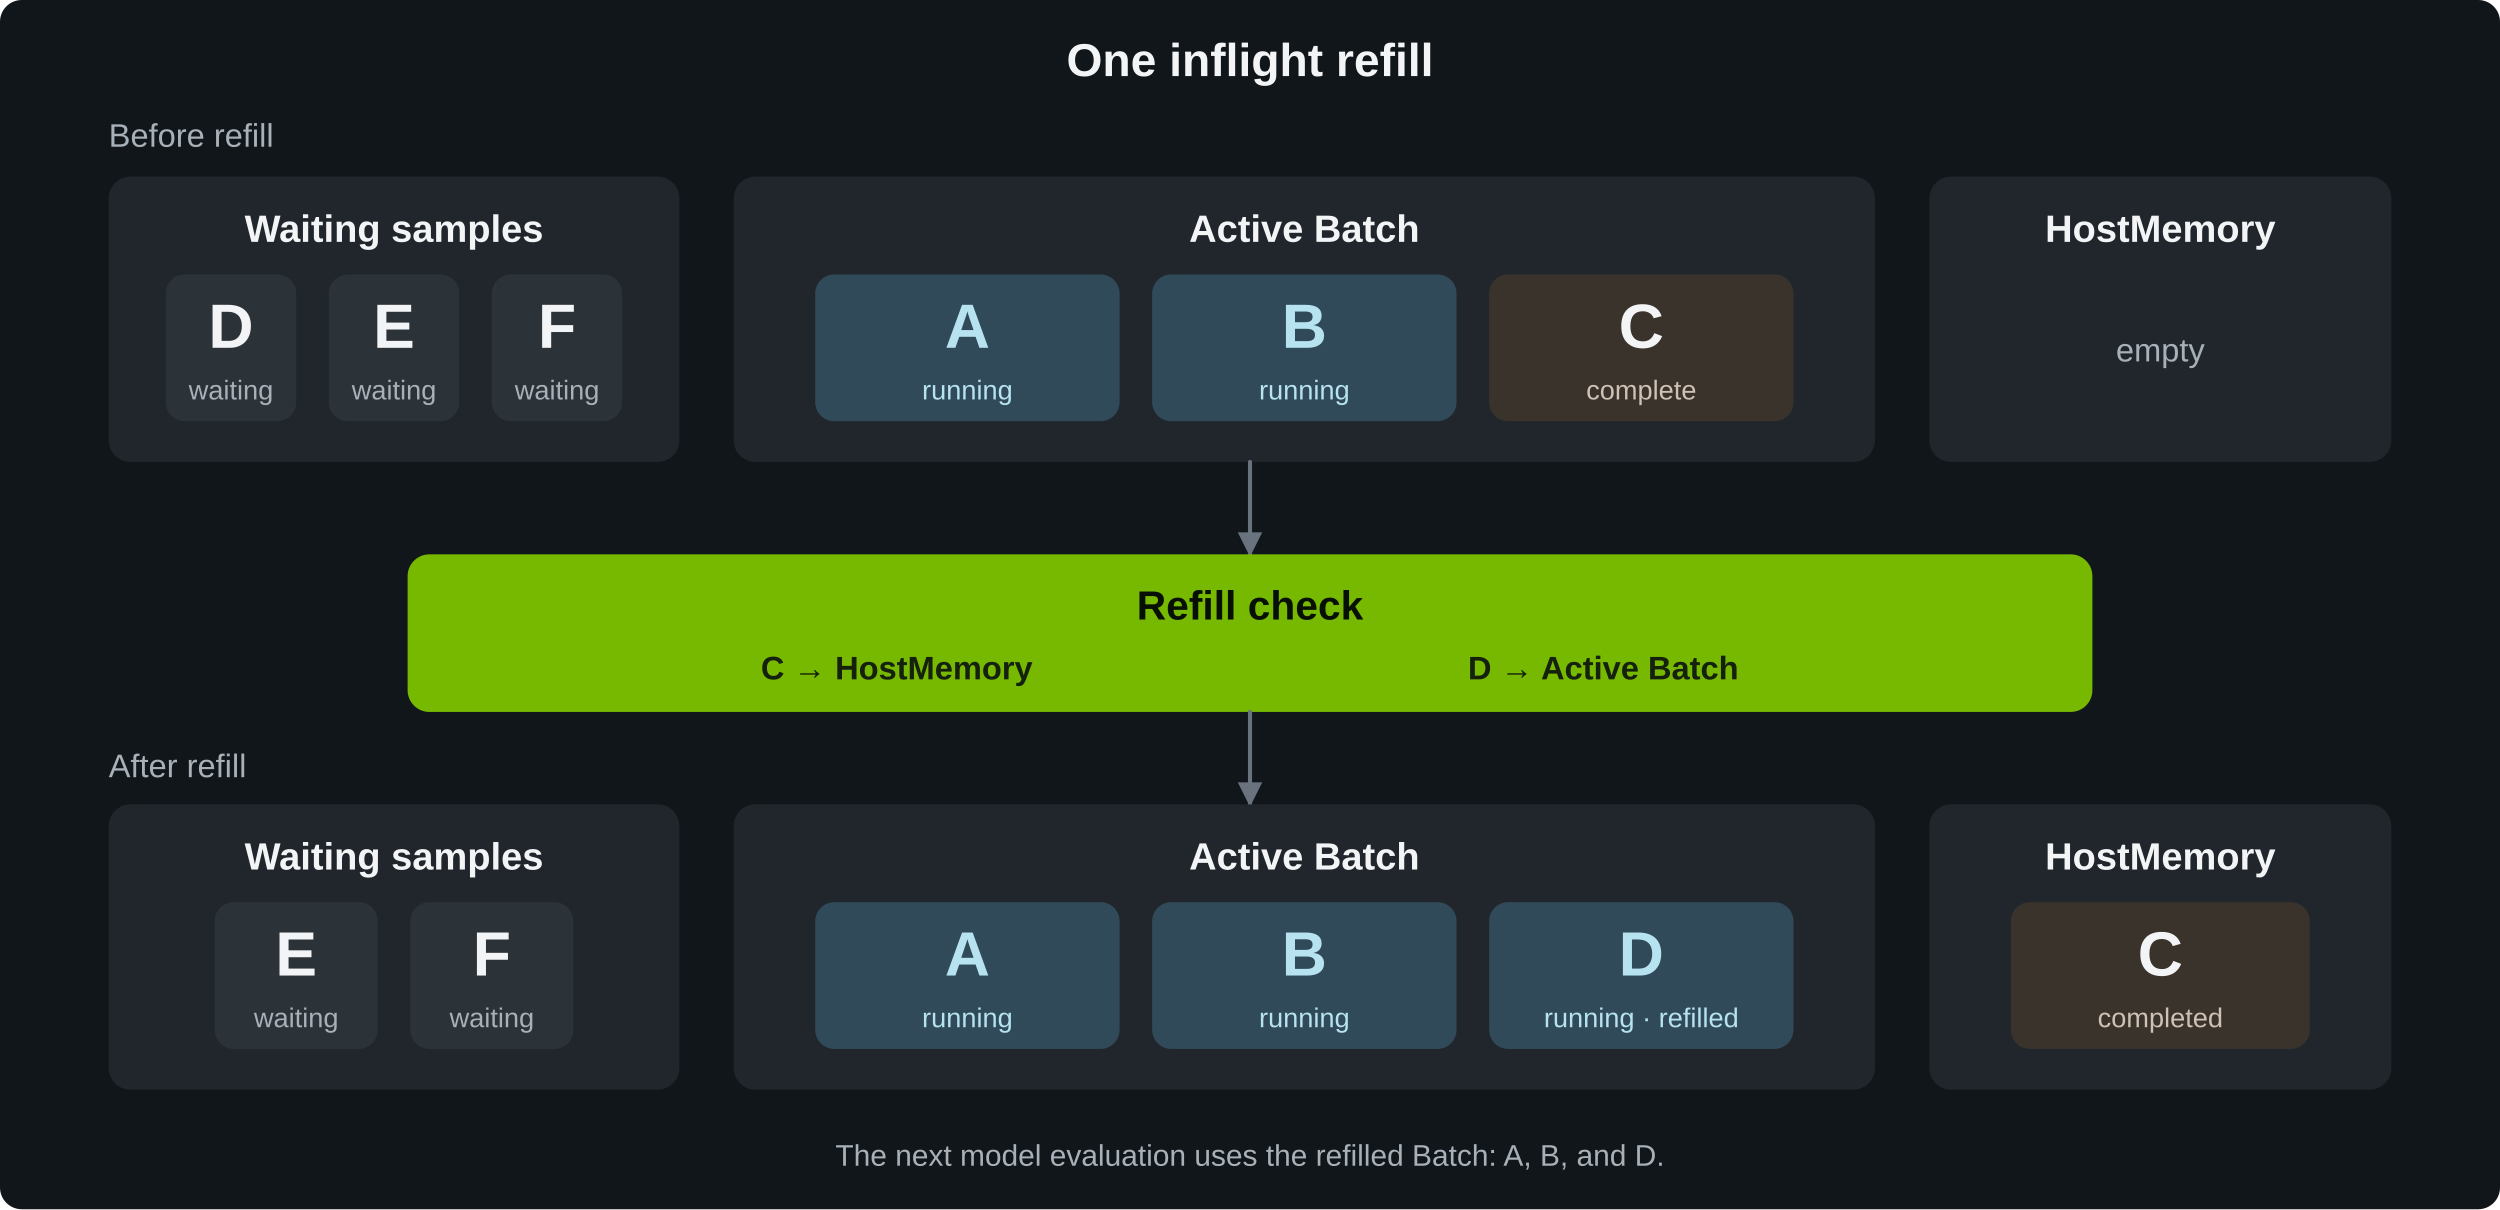
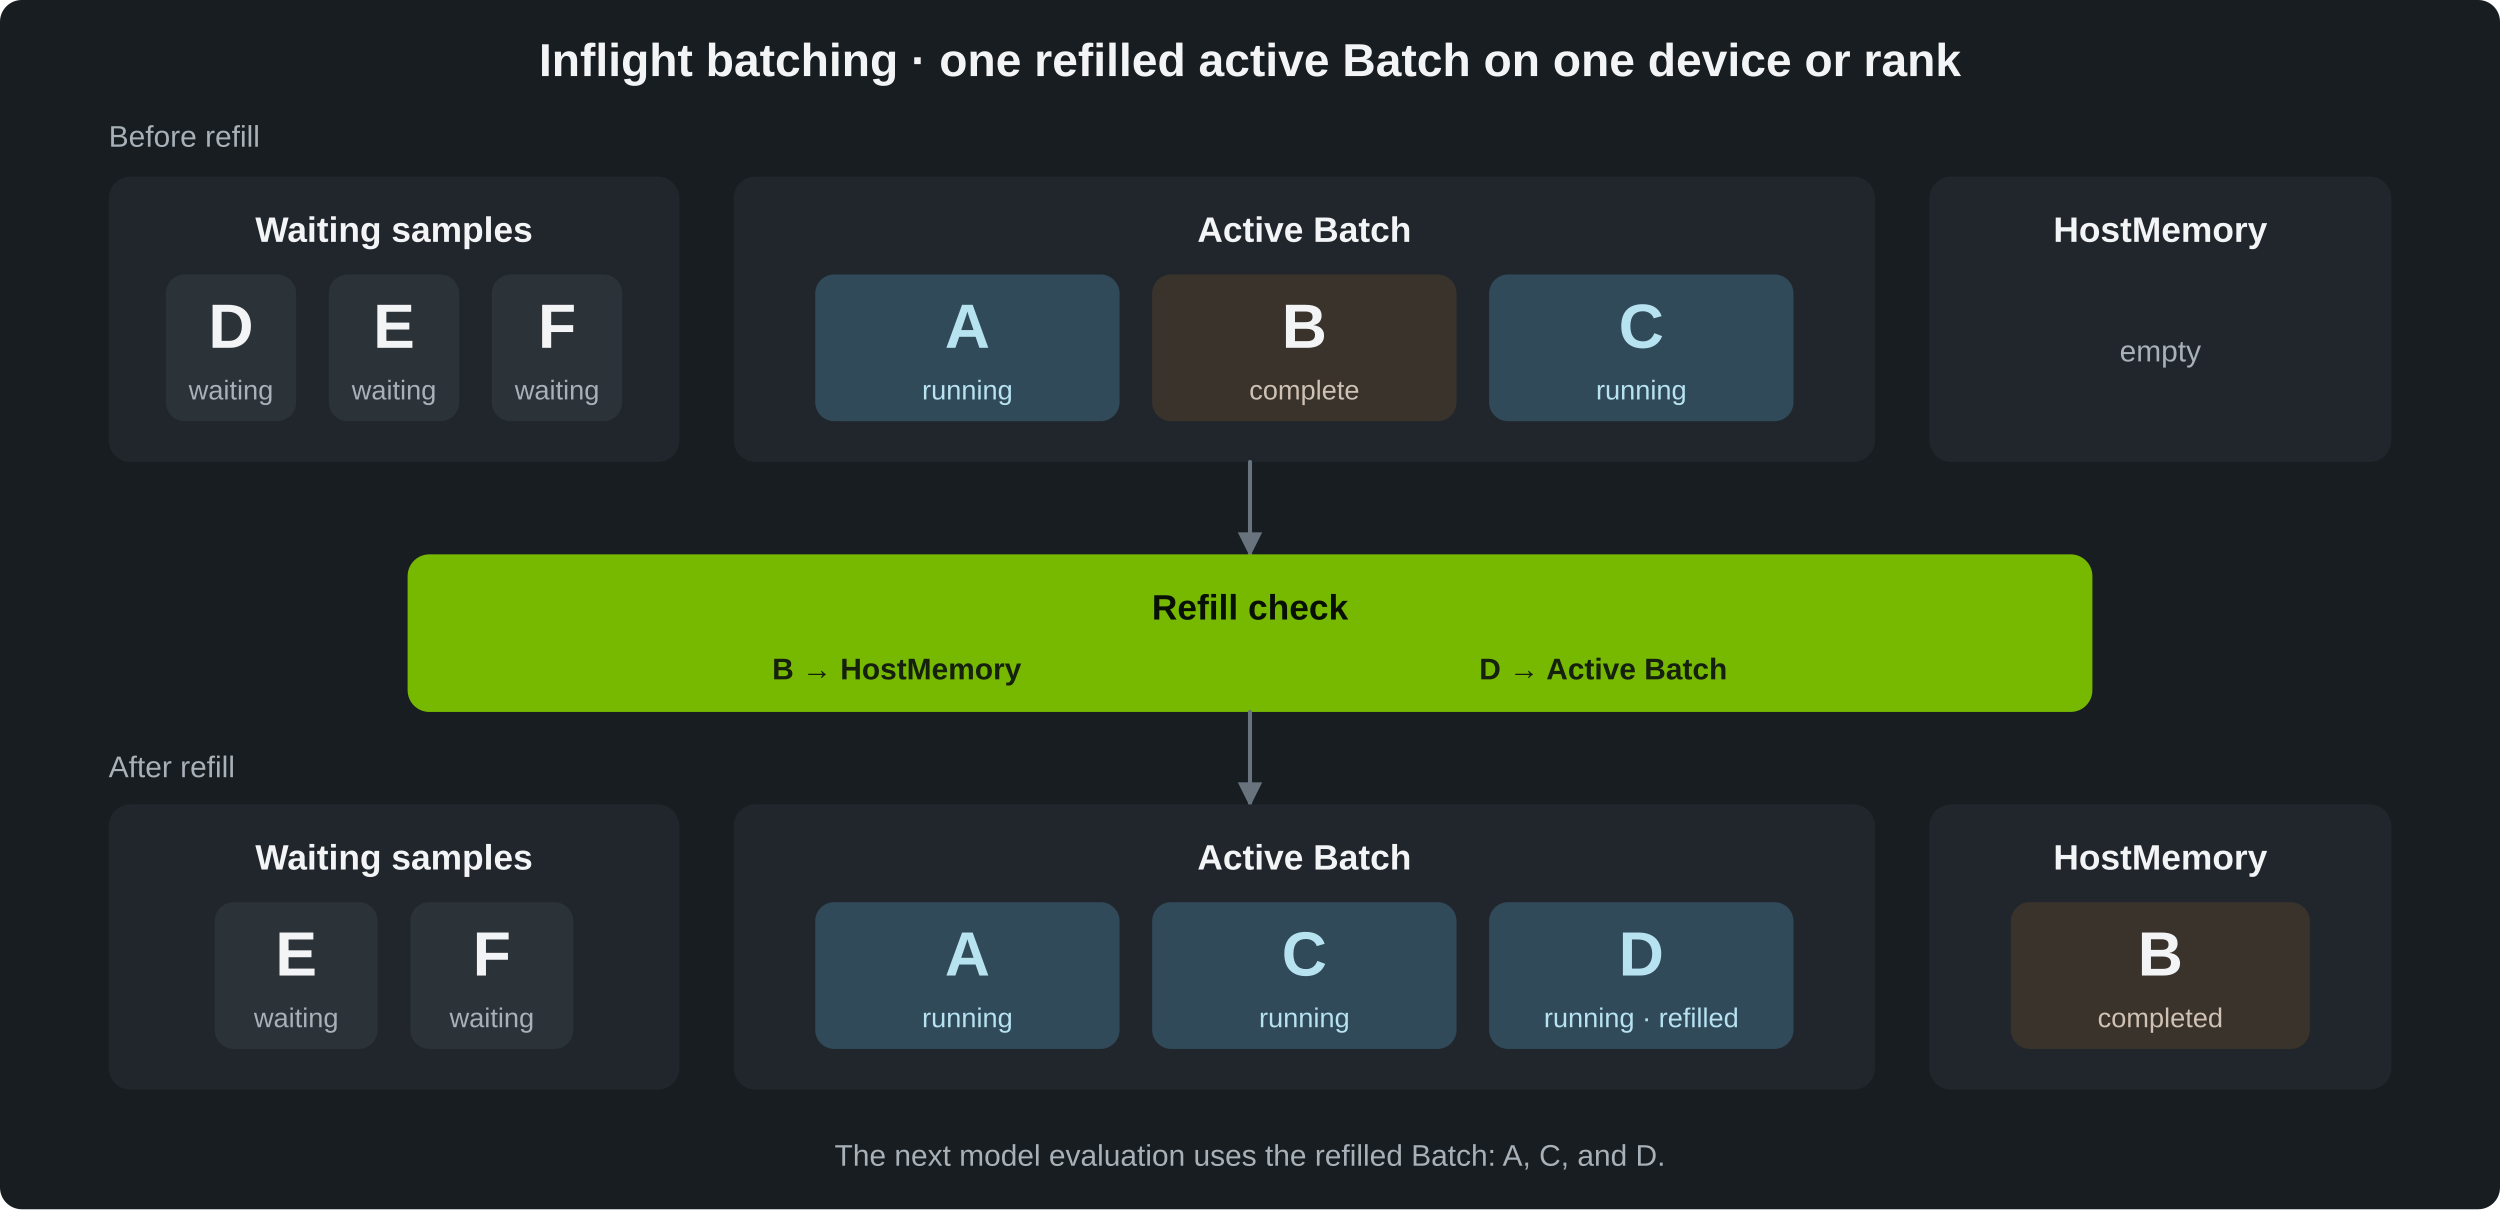
<svg xmlns="http://www.w3.org/2000/svg" width="920" height="445" viewBox="0 0 920 445" role="img" aria-labelledby="title desc">
  <defs>
    <marker id="inflight-arrow" viewBox="0 0 10 10" refX="9" refY="5" markerWidth="6" markerHeight="6" orient="auto">
      <path d="M0 0L10 5L0 10Z" fill="#68737E" />
    </marker>
  </defs>
-   <rect width="920" height="445" rx="8" fill="#11161B" />
+   <rect width="920" height="445" rx="8" fill="#171D20" />
  <g font-family="NVIDIA Sans,Arial,sans-serif">
-     <text x="460" y="28" text-anchor="middle" fill="#F3F4F6" font-size="17" font-weight="700">One inflight refill</text>
-     <text x="40" y="54" fill="#A8B0B8" font-size="12">Before refill</text>
+     <text x="460" y="28" text-anchor="middle" fill="#F3F4F6" font-size="17" font-weight="700">Inflight batching · one refilled active Batch on one device or rank</text>
+     <text x="40" y="54" fill="#A8B0B8" font-size="11">Before refill</text>
    <rect x="40" y="65" width="210" height="105" rx="8" fill="#20262C" />
-     <text x="145" y="89" text-anchor="middle" fill="#F3F4F6" font-size="14" font-weight="700">Waiting samples</text>
+     <text x="145" y="89" text-anchor="middle" fill="#F3F4F6" font-size="13" font-weight="700">Waiting samples</text>
    <rect x="61" y="101" width="48" height="54" rx="7" fill="#2B3238" />
    <text x="85" y="128" text-anchor="middle" fill="#F3F4F6" font-size="23" font-weight="700">D</text>
    <text x="85" y="147" text-anchor="middle" fill="#A8B0B8" font-size="10">waiting</text>
    <rect x="121" y="101" width="48" height="54" rx="7" fill="#2B3238" />
    <text x="145" y="128" text-anchor="middle" fill="#F3F4F6" font-size="23" font-weight="700">E</text>
    <text x="145" y="147" text-anchor="middle" fill="#A8B0B8" font-size="10">waiting</text>
    <rect x="181" y="101" width="48" height="54" rx="7" fill="#2B3238" />
    <text x="205" y="128" text-anchor="middle" fill="#F3F4F6" font-size="23" font-weight="700">F</text>
    <text x="205" y="147" text-anchor="middle" fill="#A8B0B8" font-size="10">waiting</text>
    <rect x="270" y="65" width="420" height="105" rx="8" fill="#20262C" />
-     <text x="480" y="89" text-anchor="middle" fill="#F3F4F6" font-size="14" font-weight="700">Active Batch</text>
+     <text x="480" y="89" text-anchor="middle" fill="#F3F4F6" font-size="13" font-weight="700">Active Batch</text>
    <rect x="300" y="101" width="112" height="54" rx="7" fill="#314A59" />
    <text x="356" y="128" text-anchor="middle" fill="#B7E3F1" font-size="23" font-weight="700">A</text>
    <text x="356" y="147" text-anchor="middle" fill="#B7E3F1" font-size="10">running</text>
-     <rect x="424" y="101" width="112" height="54" rx="7" fill="#314A59" />
-     <text x="480" y="128" text-anchor="middle" fill="#B7E3F1" font-size="23" font-weight="700">B</text>
-     <text x="480" y="147" text-anchor="middle" fill="#B7E3F1" font-size="10">running</text>
-     <rect x="548" y="101" width="112" height="54" rx="7" fill="#3A332C" />
-     <text x="604" y="128" text-anchor="middle" fill="#F3F4F6" font-size="23" font-weight="700">C</text>
-     <text x="604" y="147" text-anchor="middle" fill="#CFC1B3" font-size="10">complete</text>
+     <rect x="424" y="101" width="112" height="54" rx="7" fill="#3A332C" />
+     <text x="480" y="128" text-anchor="middle" fill="#F3F4F6" font-size="23" font-weight="700">B</text>
+     <text x="480" y="147" text-anchor="middle" fill="#CFC1B3" font-size="10">complete</text>
+     <rect x="548" y="101" width="112" height="54" rx="7" fill="#314A59" />
+     <text x="604" y="128" text-anchor="middle" fill="#B7E3F1" font-size="23" font-weight="700">C</text>
+     <text x="604" y="147" text-anchor="middle" fill="#B7E3F1" font-size="10">running</text>
    <rect x="710" y="65" width="170" height="105" rx="8" fill="#20262C" />
-     <text x="795" y="89" text-anchor="middle" fill="#F3F4F6" font-size="14" font-weight="700">HostMemory</text>
-     <text x="795" y="133" text-anchor="middle" fill="#A8B0B8" font-size="12">empty</text>
+     <text x="795" y="89" text-anchor="middle" fill="#F3F4F6" font-size="13" font-weight="700">HostMemory</text>
+     <text x="795" y="133" text-anchor="middle" fill="#A8B0B8" font-size="11">empty</text>
    <path d="M460 170V204" fill="none" stroke="#68737E" stroke-width="1.5" stroke-linecap="round" marker-end="url(#inflight-arrow)" />
    <rect x="150" y="204" width="620" height="58" rx="8" fill="#76B900" />
-     <text x="460" y="228" text-anchor="middle" fill="#081005" font-size="15" font-weight="700">Refill check</text>
-     <text x="330" y="250" text-anchor="middle" fill="#15200D" font-size="12" font-weight="700">C → HostMemory</text>
-     <text x="590" y="250" text-anchor="middle" fill="#15200D" font-size="12" font-weight="700">D → Active Batch</text>
+     <text x="460" y="228" text-anchor="middle" fill="#081005" font-size="13" font-weight="700">Refill check</text>
+     <text x="330" y="250" text-anchor="middle" fill="#15200D" font-size="11" font-weight="700">B → HostMemory</text>
+     <text x="590" y="250" text-anchor="middle" fill="#15200D" font-size="11" font-weight="700">D → Active Batch</text>
    <path d="M460 262V296" fill="none" stroke="#68737E" stroke-width="1.5" stroke-linecap="round" marker-end="url(#inflight-arrow)" />
-     <text x="40" y="286" fill="#A8B0B8" font-size="12">After refill</text>
+     <text x="40" y="286" fill="#A8B0B8" font-size="11">After refill</text>
    <rect x="40" y="296" width="210" height="105" rx="8" fill="#20262C" />
-     <text x="145" y="320" text-anchor="middle" fill="#F3F4F6" font-size="14" font-weight="700">Waiting samples</text>
+     <text x="145" y="320" text-anchor="middle" fill="#F3F4F6" font-size="13" font-weight="700">Waiting samples</text>
    <rect x="79" y="332" width="60" height="54" rx="7" fill="#2B3238" />
    <text x="109" y="359" text-anchor="middle" fill="#F3F4F6" font-size="23" font-weight="700">E</text>
    <text x="109" y="378" text-anchor="middle" fill="#A8B0B8" font-size="10">waiting</text>
    <rect x="151" y="332" width="60" height="54" rx="7" fill="#2B3238" />
    <text x="181" y="359" text-anchor="middle" fill="#F3F4F6" font-size="23" font-weight="700">F</text>
    <text x="181" y="378" text-anchor="middle" fill="#A8B0B8" font-size="10">waiting</text>
    <rect x="270" y="296" width="420" height="105" rx="8" fill="#20262C" />
-     <text x="480" y="320" text-anchor="middle" fill="#F3F4F6" font-size="14" font-weight="700">Active Batch</text>
+     <text x="480" y="320" text-anchor="middle" fill="#F3F4F6" font-size="13" font-weight="700">Active Batch</text>
    <rect x="300" y="332" width="112" height="54" rx="7" fill="#314A59" />
    <text x="356" y="359" text-anchor="middle" fill="#B7E3F1" font-size="23" font-weight="700">A</text>
    <text x="356" y="378" text-anchor="middle" fill="#B7E3F1" font-size="10">running</text>
    <rect x="424" y="332" width="112" height="54" rx="7" fill="#314A59" />
-     <text x="480" y="359" text-anchor="middle" fill="#B7E3F1" font-size="23" font-weight="700">B</text>
+     <text x="480" y="359" text-anchor="middle" fill="#B7E3F1" font-size="23" font-weight="700">C</text>
    <text x="480" y="378" text-anchor="middle" fill="#B7E3F1" font-size="10">running</text>
    <rect x="548" y="332" width="112" height="54" rx="7" fill="#314A59" />
    <text x="604" y="359" text-anchor="middle" fill="#B7E3F1" font-size="23" font-weight="700">D</text>
    <text x="604" y="378" text-anchor="middle" fill="#B7E3F1" font-size="10">running · refilled</text>
    <rect x="710" y="296" width="170" height="105" rx="8" fill="#20262C" />
-     <text x="795" y="320" text-anchor="middle" fill="#F3F4F6" font-size="14" font-weight="700">HostMemory</text>
+     <text x="795" y="320" text-anchor="middle" fill="#F3F4F6" font-size="13" font-weight="700">HostMemory</text>
    <rect x="740" y="332" width="110" height="54" rx="7" fill="#3A332C" />
-     <text x="795" y="359" text-anchor="middle" fill="#F3F4F6" font-size="23" font-weight="700">C</text>
+     <text x="795" y="359" text-anchor="middle" fill="#F3F4F6" font-size="23" font-weight="700">B</text>
    <text x="795" y="378" text-anchor="middle" fill="#CFC1B3" font-size="10">completed</text>
-     <text x="460" y="429" text-anchor="middle" fill="#A8B0B8" font-size="11">The next model evaluation uses the refilled Batch: A, B, and D.</text>
+     <text x="460" y="429" text-anchor="middle" fill="#A8B0B8" font-size="11">The next model evaluation uses the refilled Batch: A, C, and D.</text>
  </g>
</svg>
